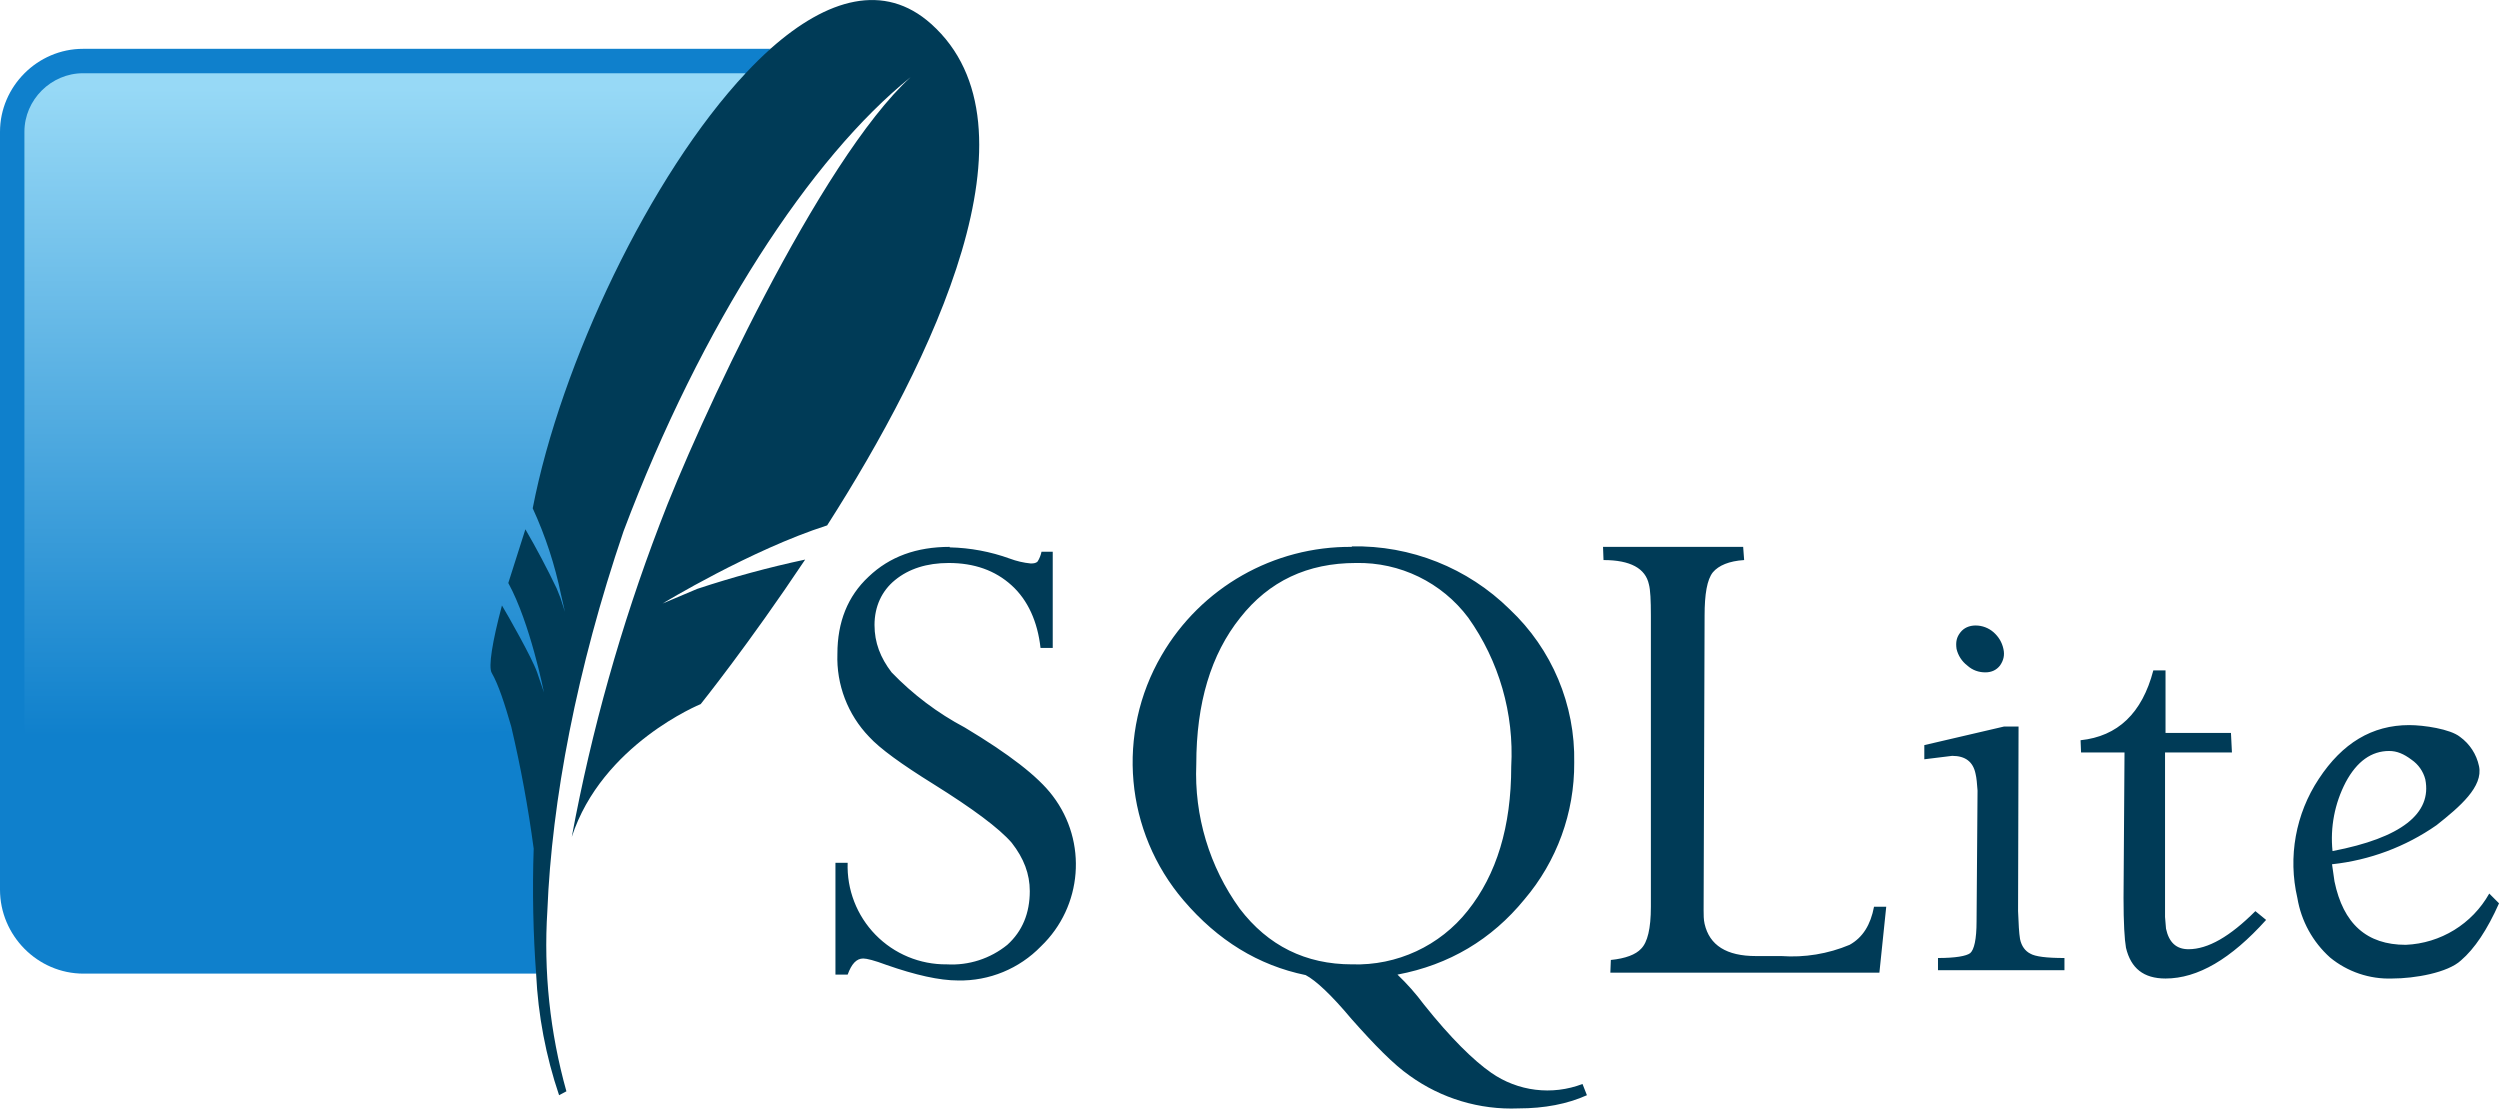
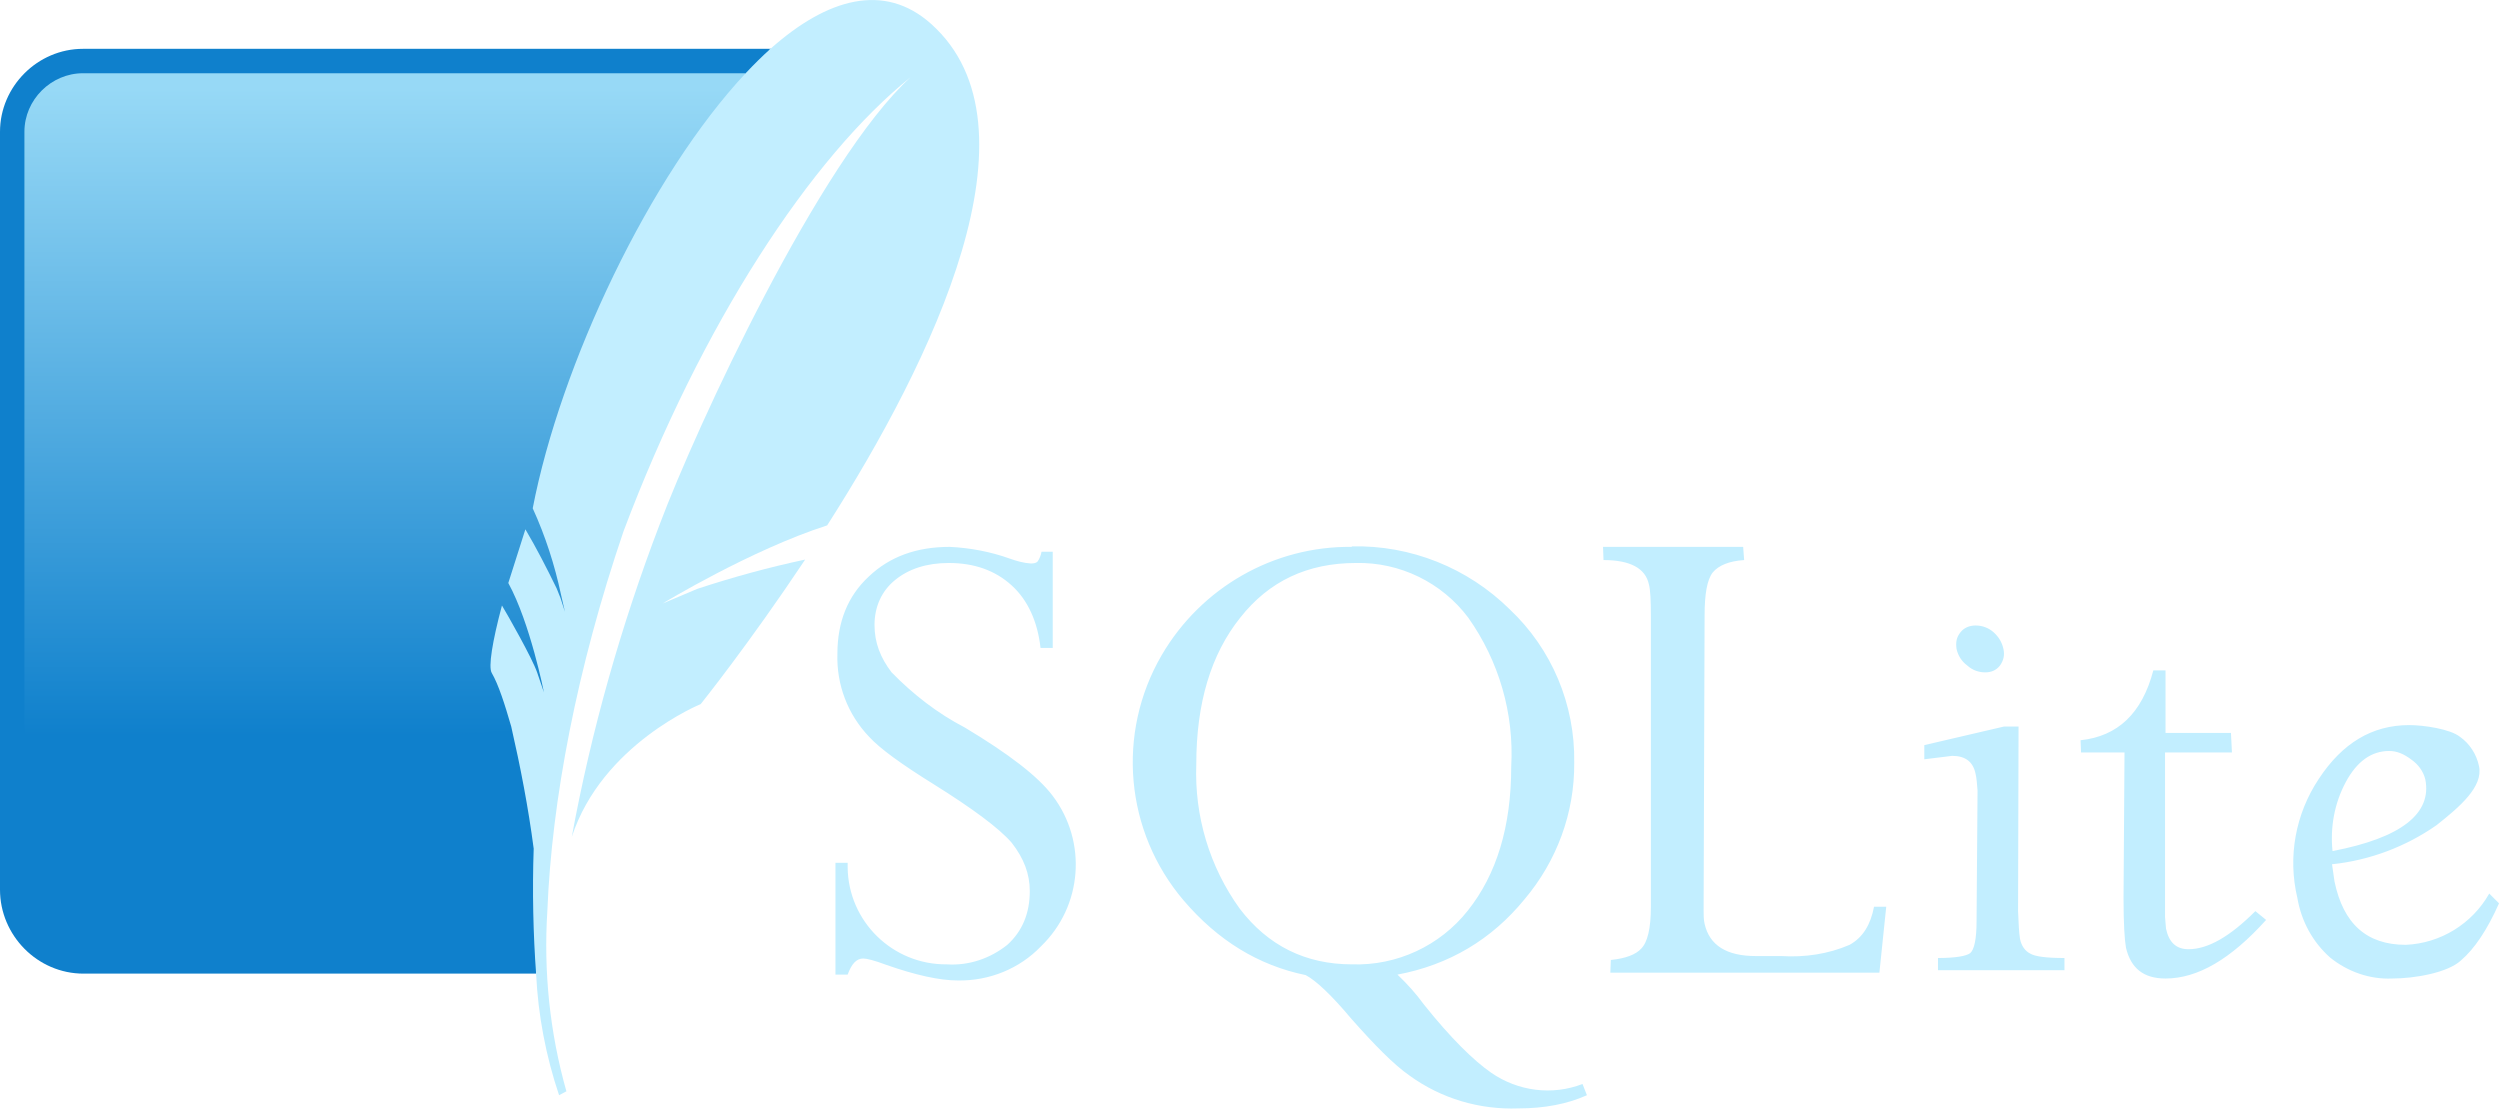
- <svg xmlns="http://www.w3.org/2000/svg" preserveAspectRatio="xMidYMid" viewBox="0 0 512 228">
-   <defs>
-     <linearGradient x1="57.7%" y1="2%" x2="57.7%" y2="94.4%" id="a">
-       <stop stop-color="#97D9F6" offset="0%" />
-       <stop stop-color="#0F80CC" offset="92%" />
-       <stop stop-color="#0F80CC" offset="100%" />
-     </linearGradient>
-   </defs>
-   <path d="M194.5 112c-6.8 0-12.3 2-16.6 6.1-4.3 4-6.4 9.3-6.4 15.8a23.3 23.3 0 0 0 6.5 17c2.2 2.4 6.6 5.6 13.2 9.7 8 5 13.4 9 16 12 2.5 3.2 3.7 6.4 3.7 9.9 0 4.5-1.5 8.2-4.6 11a18 18 0 0 1-12.4 4 20.1 20.1 0 0 1-20.3-20.8h-2.5v22.9h2.5c.8-2.2 1.8-3.3 3.2-3.3.7 0 2.3.4 4.7 1.3 6 2.1 10.9 3.2 14.7 3.2a23 23 0 0 0 17-7 23.2 23.2 0 0 0 2.4-30.8c-3-4-9-8.6-18-14a59.5 59.5 0 0 1-15-11.3c-2.3-3-3.5-6.1-3.5-9.7 0-3.8 1.5-7 4.2-9.2 2.8-2.3 6.5-3.5 11-3.5 5.2 0 9.5 1.5 12.9 4.6 3.3 3 5.3 7.4 5.9 12.8h2.5V113h-2.3a6 6 0 0 1-.8 2c-.3.3-.7.4-1.4.4a17 17 0 0 1-4.3-1 38.6 38.6 0 0 0-12.3-2.3Zm82.4 0a44.6 44.6 0 0 0-39 22.2 43.5 43.5 0 0 0 4.5 50.2c7 8.2 15.3 13.3 25 15.3 2.1 1.1 5.3 4.1 9.4 9 4.7 5.3 8.6 9.3 11.9 11.6A35.6 35.6 0 0 0 311 227c5.3 0 10-.9 14-2.7l-.9-2.3a20.1 20.1 0 0 1-18.7-2.3c-3.6-2.5-8.3-7.1-13.8-14a47.6 47.6 0 0 0-5.4-6.1c10.6-2 19.3-7.2 26-15.4a42.8 42.8 0 0 0 10.2-28 42 42 0 0 0-13.2-31.4 44.8 44.8 0 0 0-32.4-12.9Zm51.4 0 .1 2.7c5.5 0 8.6 1.7 9.3 5 .3 1.1.4 3.3.4 6.4v59.6c0 4.5-.7 7.3-2 8.6-1.1 1.2-3.2 2-6.2 2.3l-.1 2.6h55.1l1.4-13.5h-2.5c-.7 3.7-2.3 6.3-5 7.8a30.5 30.5 0 0 1-14 2.3h-5.2c-6 0-9.5-2.2-10.5-6.6-.2-.9-.2-1.8-.2-2.8l.2-60.3c0-4.4.5-7.4 1.7-8.9 1.2-1.4 3.3-2.3 6.4-2.5l-.2-2.7h-28.7Zm-50.6 3.3a28 28 0 0 1 23 11.2 48 48 0 0 1 8.8 30.5c0 12.3-3 22.1-8.9 29.5a29 29 0 0 1-23.7 11c-9.5 0-17.2-3.8-23-11.4a47.1 47.1 0 0 1-8.9-29.6c0-12.5 3-22.5 9-30 5.9-7.5 13.8-11.2 23.7-11.2Zm126.9 12.8c-1.3 0-2.4.5-3.1 1.4-.8 1-1 2-.8 3.4a6 6 0 0 0 2.2 3.4c1.1 1 2.4 1.4 3.7 1.4 1.3 0 2.3-.5 3-1.4.7-1 1-2.1.7-3.4-.3-1.4-1-2.5-2-3.4a5.6 5.6 0 0 0-3.7-1.4Zm36.4 9.2c-2.3 8.8-7.3 13.5-14.9 14.3l.1 2.5h8.9l-.2 29.8c0 5.1.2 8.5.5 10.2 1 4.2 3.6 6.3 8.1 6.3 6.6 0 13.4-4 20.6-12l-2.2-1.8c-5.2 5.2-9.7 7.8-13.7 7.8-2.5 0-4-1.4-4.6-4.2l-.2-2.4v-33.7h13.7l-.2-4h-13.4v-12.8H441Zm52.4 11.2c-7.6 0-13.7 3.7-18.5 11a31.3 31.3 0 0 0-4.4 24.4 21 21 0 0 0 6.7 12.2 19 19 0 0 0 12.7 4.3c4.7 0 11.4-1.2 14.1-3.7 2.8-2.4 5.4-6.3 7.8-11.7l-2-2a20.6 20.6 0 0 1-17.1 10.5c-8 0-12.8-4.3-14.6-13l-.5-3.5a46 46 0 0 0 21.4-8c4.8-3.8 9.6-7.9 8.7-12.1a9.9 9.9 0 0 0-3.9-6c-2-1.6-7.4-2.4-10.4-2.4Zm-83 .3-16.3 3.8v2.9l5.7-.7c2.7 0 4.3 1.2 4.8 3.7.2.8.3 2 .4 3.4l-.2 26.8c0 3.7-.5 5.8-1.3 6.5-.8.6-3 1-6.6 1v2.5h25.9v-2.5c-3.7 0-6-.3-7-.9-1-.5-1.8-1.5-2.1-3-.2-1.2-.3-3.1-.4-5.7l.1-37.8h-3Zm78.9 5c1.6 0 3 .6 4.6 1.8a7 7 0 0 1 2.8 4c1.4 7-4.9 12-19 14.7a25 25 0 0 1 2.7-14.1c2.3-4.3 5.3-6.4 8.9-6.4Z" fill="#003B57" />
-   <path d="M157.9 10H17C7.7 10 0 17.7 0 27v155.2c0 9.4 7.7 17.2 17.1 17.2h92.7c-1-46.2 14.7-135.7 48-189.5Z" fill="#0F80CC" />
-   <path d="M152.8 15H17C10.5 15 5 20.4 5 27V171c30.7-11.8 76.8-22 108.7-21.5a989.7 989.7 0 0 1 39-134.5Z" fill="url(#a)" />
-   <path d="M190.7 4.9c-9.6-8.6-21.3-5.2-32.8 5a81.4 81.4 0 0 0-5.1 5c-19.7 21-38 59.7-43.7 89.2a81.5 81.5 0 0 1 5.8 17.7l.8 3.5-.9-2.8a173.8 173.8 0 0 0-.8-2 172 172 0 0 0-6.4-12.1l-3.5 11c4.5 8.2 7.3 22.4 7.3 22.4l-1.4-4.1c-1-2.9-6-11.7-7.2-13.7-2 7.5-2.8 12.6-2.1 13.8 1.4 2.4 2.7 6.5 4 11a257.6 257.6 0 0 1 4.6 25c-.3 8.6-.1 17.6.5 25.7a91 91 0 0 0 4.7 24.8l1.5-.8a111 111 0 0 1-3.9-37c.9-22.5 6-49.5 15.6-77.7 16-42.5 38.4-76.6 58.8-93-18.6 17-43.8 71.4-51.4 91.6a365.7 365.7 0 0 0-18 64c6.2-19 26.4-27.2 26.4-27.2s9.8-12.2 21.4-29.6a210 210 0 0 0-22.1 6l-7.1 3s18.1-11 33.7-16C191 73.8 214.2 25.9 190.7 4.9" fill="#003B57" />
+ <svg xmlns="http://www.w3.org/2000/svg" version="1.1" id="Layer_1" x="0px" y="0px" viewBox="0 0 512 228" style="enable-background:new 0 0 512 228;" xml:space="preserve">
+   <style type="text/css">
+ 	.st0{fill:#C2EEFF;}
+ 	.st1{fill:#0F80CC;}
+ 	.st2{fill:url(#SVGID_1_);}
+ </style>
+   <path class="st0" d="M194.5,112c-6.8,0-12.3,2-16.6,6.1c-4.3,4-6.4,9.3-6.4,15.8c-0.2,6.3,2.1,12.4,6.5,17c2.2,2.4,6.6,5.6,13.2,9.7  c8,5,13.4,9,16,12c2.5,3.2,3.7,6.4,3.7,9.9c0,4.5-1.5,8.2-4.6,11c-3.5,2.8-7.9,4.3-12.4,4c-11.1,0.1-20.2-8.8-20.3-19.9  c0-0.3,0-0.6,0-0.9h-2.5v22.9h2.5c0.8-2.2,1.8-3.3,3.2-3.3c0.7,0,2.3,0.4,4.7,1.3c6,2.1,10.9,3.2,14.7,3.2c6.4,0.1,12.6-2.4,17-7  c8.5-8.2,9.5-21.4,2.4-30.8c-3-4-9-8.6-18-14c-5.6-2.9-10.6-6.8-15-11.3c-2.3-3-3.5-6.1-3.5-9.7c0-3.8,1.5-7,4.2-9.2  c2.8-2.3,6.5-3.5,11-3.5c5.2,0,9.5,1.5,12.9,4.6c3.3,3,5.3,7.4,5.9,12.8h2.5V113h-2.3c-0.1,0.7-0.4,1.4-0.8,2  c-0.3,0.3-0.7,0.4-1.4,0.4c-1.5-0.1-2.9-0.5-4.3-1C202.9,113,198.7,112.2,194.5,112L194.5,112z M276.9,112c-16-0.2-30.9,8.3-39,22.2  c-9.3,16-7.5,36.1,4.5,50.2c7,8.2,15.3,13.3,25,15.3c2.1,1.1,5.3,4.1,9.4,9c4.7,5.3,8.6,9.3,11.9,11.6c6.5,4.7,14.3,7,22.3,6.7  c5.3,0,10-0.9,14-2.7l-0.9-2.3c-6.2,2.4-13.2,1.5-18.7-2.3c-3.6-2.5-8.3-7.1-13.8-14c-1.6-2.2-3.4-4.2-5.4-6.1  c10.6-2,19.3-7.2,26-15.4c6.6-7.8,10.3-17.7,10.2-28c0.2-11.9-4.6-23.3-13.2-31.4c-8.6-8.5-20.3-13.2-32.4-12.9L276.9,112z   M328.3,112l0.1,2.7c5.5,0,8.6,1.7,9.3,5c0.3,1.1,0.4,3.3,0.4,6.4v59.6c0,4.5-0.7,7.3-2,8.6c-1.1,1.2-3.2,2-6.2,2.3l-0.1,2.6h55.1  l1.4-13.5h-2.5c-0.7,3.7-2.3,6.3-5,7.8c-4.4,1.9-9.2,2.6-14,2.3h-5.2c-6,0-9.5-2.2-10.5-6.6c-0.2-0.9-0.2-1.8-0.2-2.8l0.2-60.3  c0-4.4,0.5-7.4,1.7-8.9c1.2-1.4,3.3-2.3,6.4-2.5L357,112L328.3,112L328.3,112z M277.7,115.3c9-0.2,17.6,4,23,11.2  c6.3,8.9,9.4,19.6,8.8,30.5c0,12.3-3,22.1-8.9,29.5c-5.7,7.2-14.5,11.3-23.7,11c-9.5,0-17.2-3.8-23-11.4c-6.2-8.6-9.3-19-8.9-29.6  c0-12.5,3-22.5,9-30C259.9,119,267.8,115.3,277.7,115.3z M404.6,128.1c-1.3,0-2.4,0.5-3.1,1.4c-0.8,1-1,2-0.8,3.4  c0.3,1.4,1.1,2.6,2.2,3.4c1.1,1,2.4,1.4,3.7,1.4c1.3,0,2.3-0.5,3-1.4c0.7-1,1-2.1,0.7-3.4c-0.3-1.4-1-2.5-2-3.4  C407.3,128.6,406,128.1,404.6,128.1L404.6,128.1z M441,137.3c-2.3,8.8-7.3,13.5-14.9,14.3l0.1,2.5h8.9l-0.2,29.8  c0,5.1,0.2,8.5,0.5,10.2c1,4.2,3.6,6.3,8.1,6.3c6.6,0,13.4-4,20.6-12l-2.2-1.8c-5.2,5.2-9.7,7.8-13.7,7.8c-2.5,0-4-1.4-4.6-4.2  l-0.2-2.4v-33.7h13.7l-0.2-4h-13.4v-12.8L441,137.3L441,137.3z M493.4,148.5c-7.6,0-13.7,3.7-18.5,11c-4.8,7.2-6.4,16-4.4,24.4  c0.8,4.7,3.1,9,6.7,12.2c3.6,2.9,8.1,4.5,12.7,4.3c4.7,0,11.4-1.2,14.1-3.7c2.8-2.4,5.4-6.3,7.8-11.7l-2-2  c-3.5,6.2-10,10.2-17.1,10.5c-8,0-12.8-4.3-14.6-13l-0.5-3.5c7.7-0.8,15.1-3.6,21.4-8c4.8-3.8,9.6-7.9,8.7-12.1  c-0.5-2.4-1.9-4.6-3.9-6C501.8,149.3,496.4,148.5,493.4,148.5L493.4,148.5z M410.4,148.8l-16.3,3.8v2.9l5.7-0.7  c2.7,0,4.3,1.2,4.8,3.7c0.2,0.8,0.3,2,0.4,3.4l-0.2,26.8c0,3.7-0.5,5.8-1.3,6.5c-0.8,0.6-3,1-6.6,1v2.5h25.9v-2.5  c-3.7,0-6-0.3-7-0.9c-1-0.5-1.8-1.5-2.1-3c-0.2-1.2-0.3-3.1-0.4-5.7l0.1-37.8H410.4z M489.3,153.8c1.6,0,3,0.6,4.6,1.8  c1.4,1,2.4,2.4,2.8,4c1.4,7-4.9,12-19,14.7c-0.5-4.9,0.4-9.8,2.7-14.1C482.7,155.9,485.7,153.8,489.3,153.8z" />
+   <path class="st1" d="M157.9,10H17C7.7,10,0,17.7,0,27v155.2c0,9.4,7.7,17.2,17.1,17.2h92.7c-1-46.2,14.7-135.7,48-189.5L157.9,10z" />
+   <linearGradient id="SVGID_1_" gradientUnits="userSpaceOnUse" x1="-40.223" y1="532.902" x2="-40.223" y2="531.978" gradientTransform="matrix(147.8 0 0 -156 6023.8 83150.844)">
+     <stop offset="0" style="stop-color:#97D9F6" />
+     <stop offset="0.92" style="stop-color:#0F80CC" />
+     <stop offset="1" style="stop-color:#0F80CC" />
+   </linearGradient>
+   <path class="st2" d="M152.8,15H17c-6.5,0-12,5.4-12,12v144c30.7-11.8,76.8-22,108.7-21.5c9.8-45.7,22.8-90.6,39-134.5H152.8z" />
+   <path class="st0" d="M190.7,4.9c-9.6-8.6-21.3-5.2-32.8,5c-1.8,1.6-3.5,3.3-5.1,5c-19.7,21-38,59.7-43.7,89.2  c2.6,5.7,4.5,11.6,5.8,17.7l0.8,3.5l-0.9-2.8c-0.3-0.7-0.5-1.3-0.8-2c-2-4.1-4.1-8.2-6.4-12.1l-3.5,11c4.5,8.2,7.3,22.4,7.3,22.4  l-1.4-4.1c-1-2.9-6-11.7-7.2-13.7c-2,7.5-2.8,12.6-2.1,13.8c1.4,2.4,2.7,6.5,4,11c1.9,8.3,3.5,16.6,4.6,25  c-0.3,8.6-0.1,17.6,0.5,25.7c0.4,8.4,2,16.8,4.7,24.8l1.5-0.8c-3.4-12-4.7-24.5-3.9-37c0.9-22.5,6-49.5,15.6-77.7  c16-42.5,38.4-76.6,58.8-93c-18.6,17-43.8,71.4-51.4,91.6c-7.9,20.7-14,42.2-18,64c6.2-19,26.4-27.2,26.4-27.2s9.8-12.2,21.4-29.6  c-7.5,1.6-14.8,3.6-22.1,6l-7.1,3c0,0,18.1-11,33.7-16C191,73.8,214.2,25.9,190.7,4.9" />
</svg>
